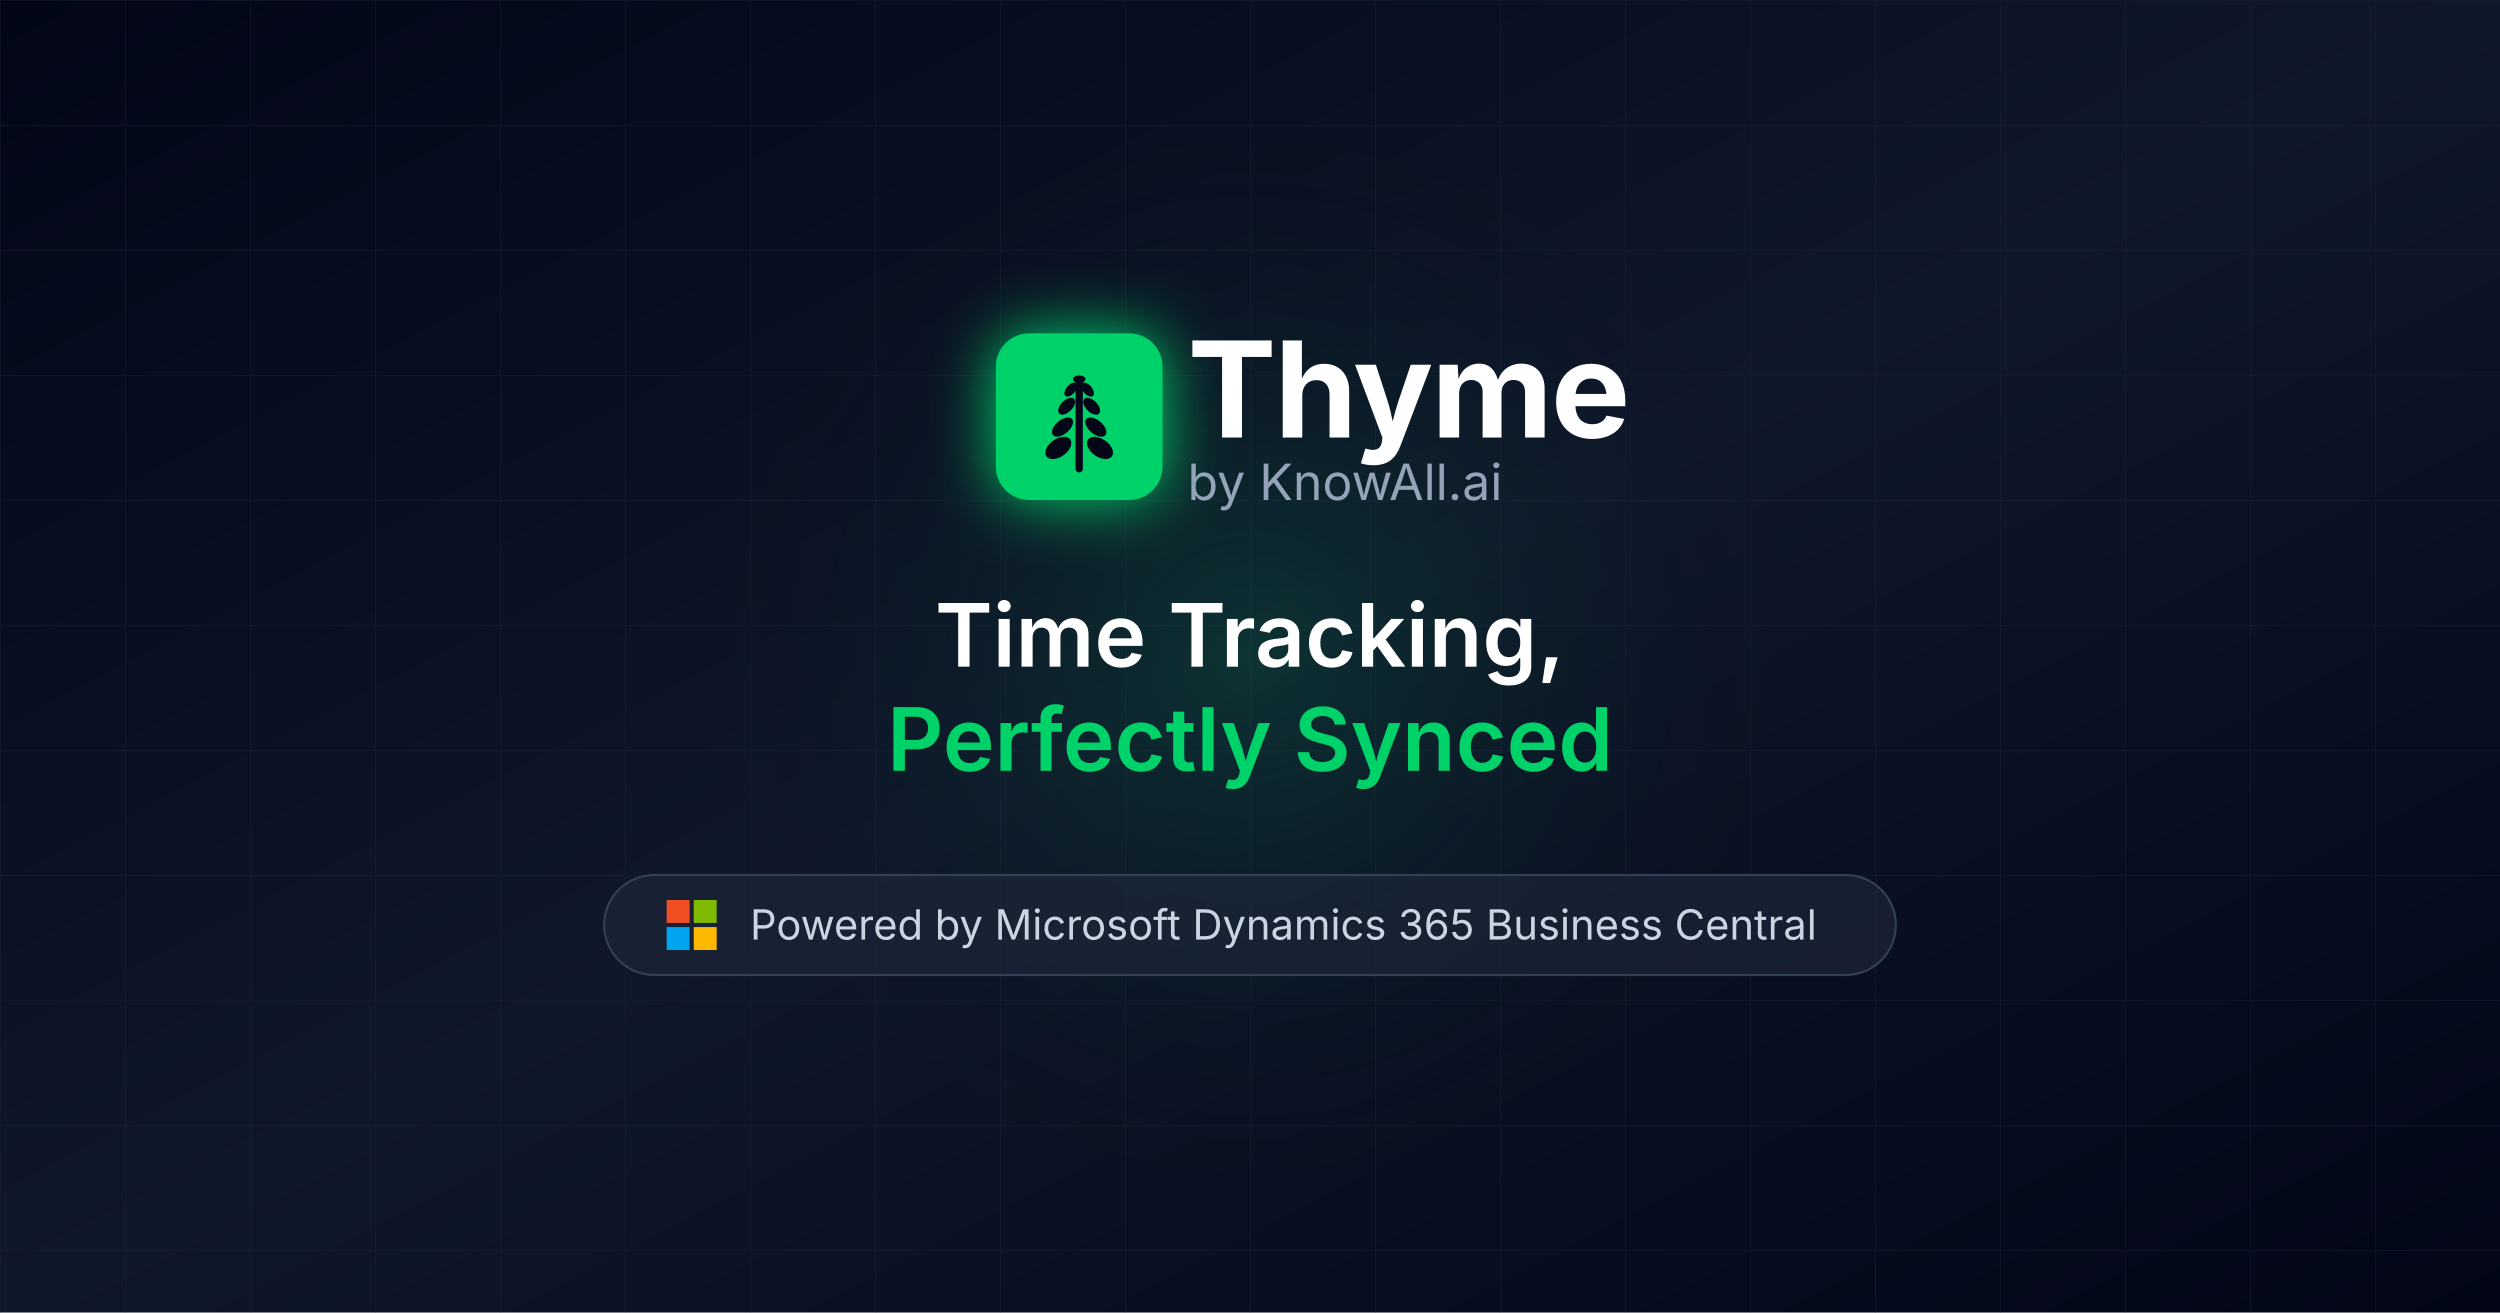
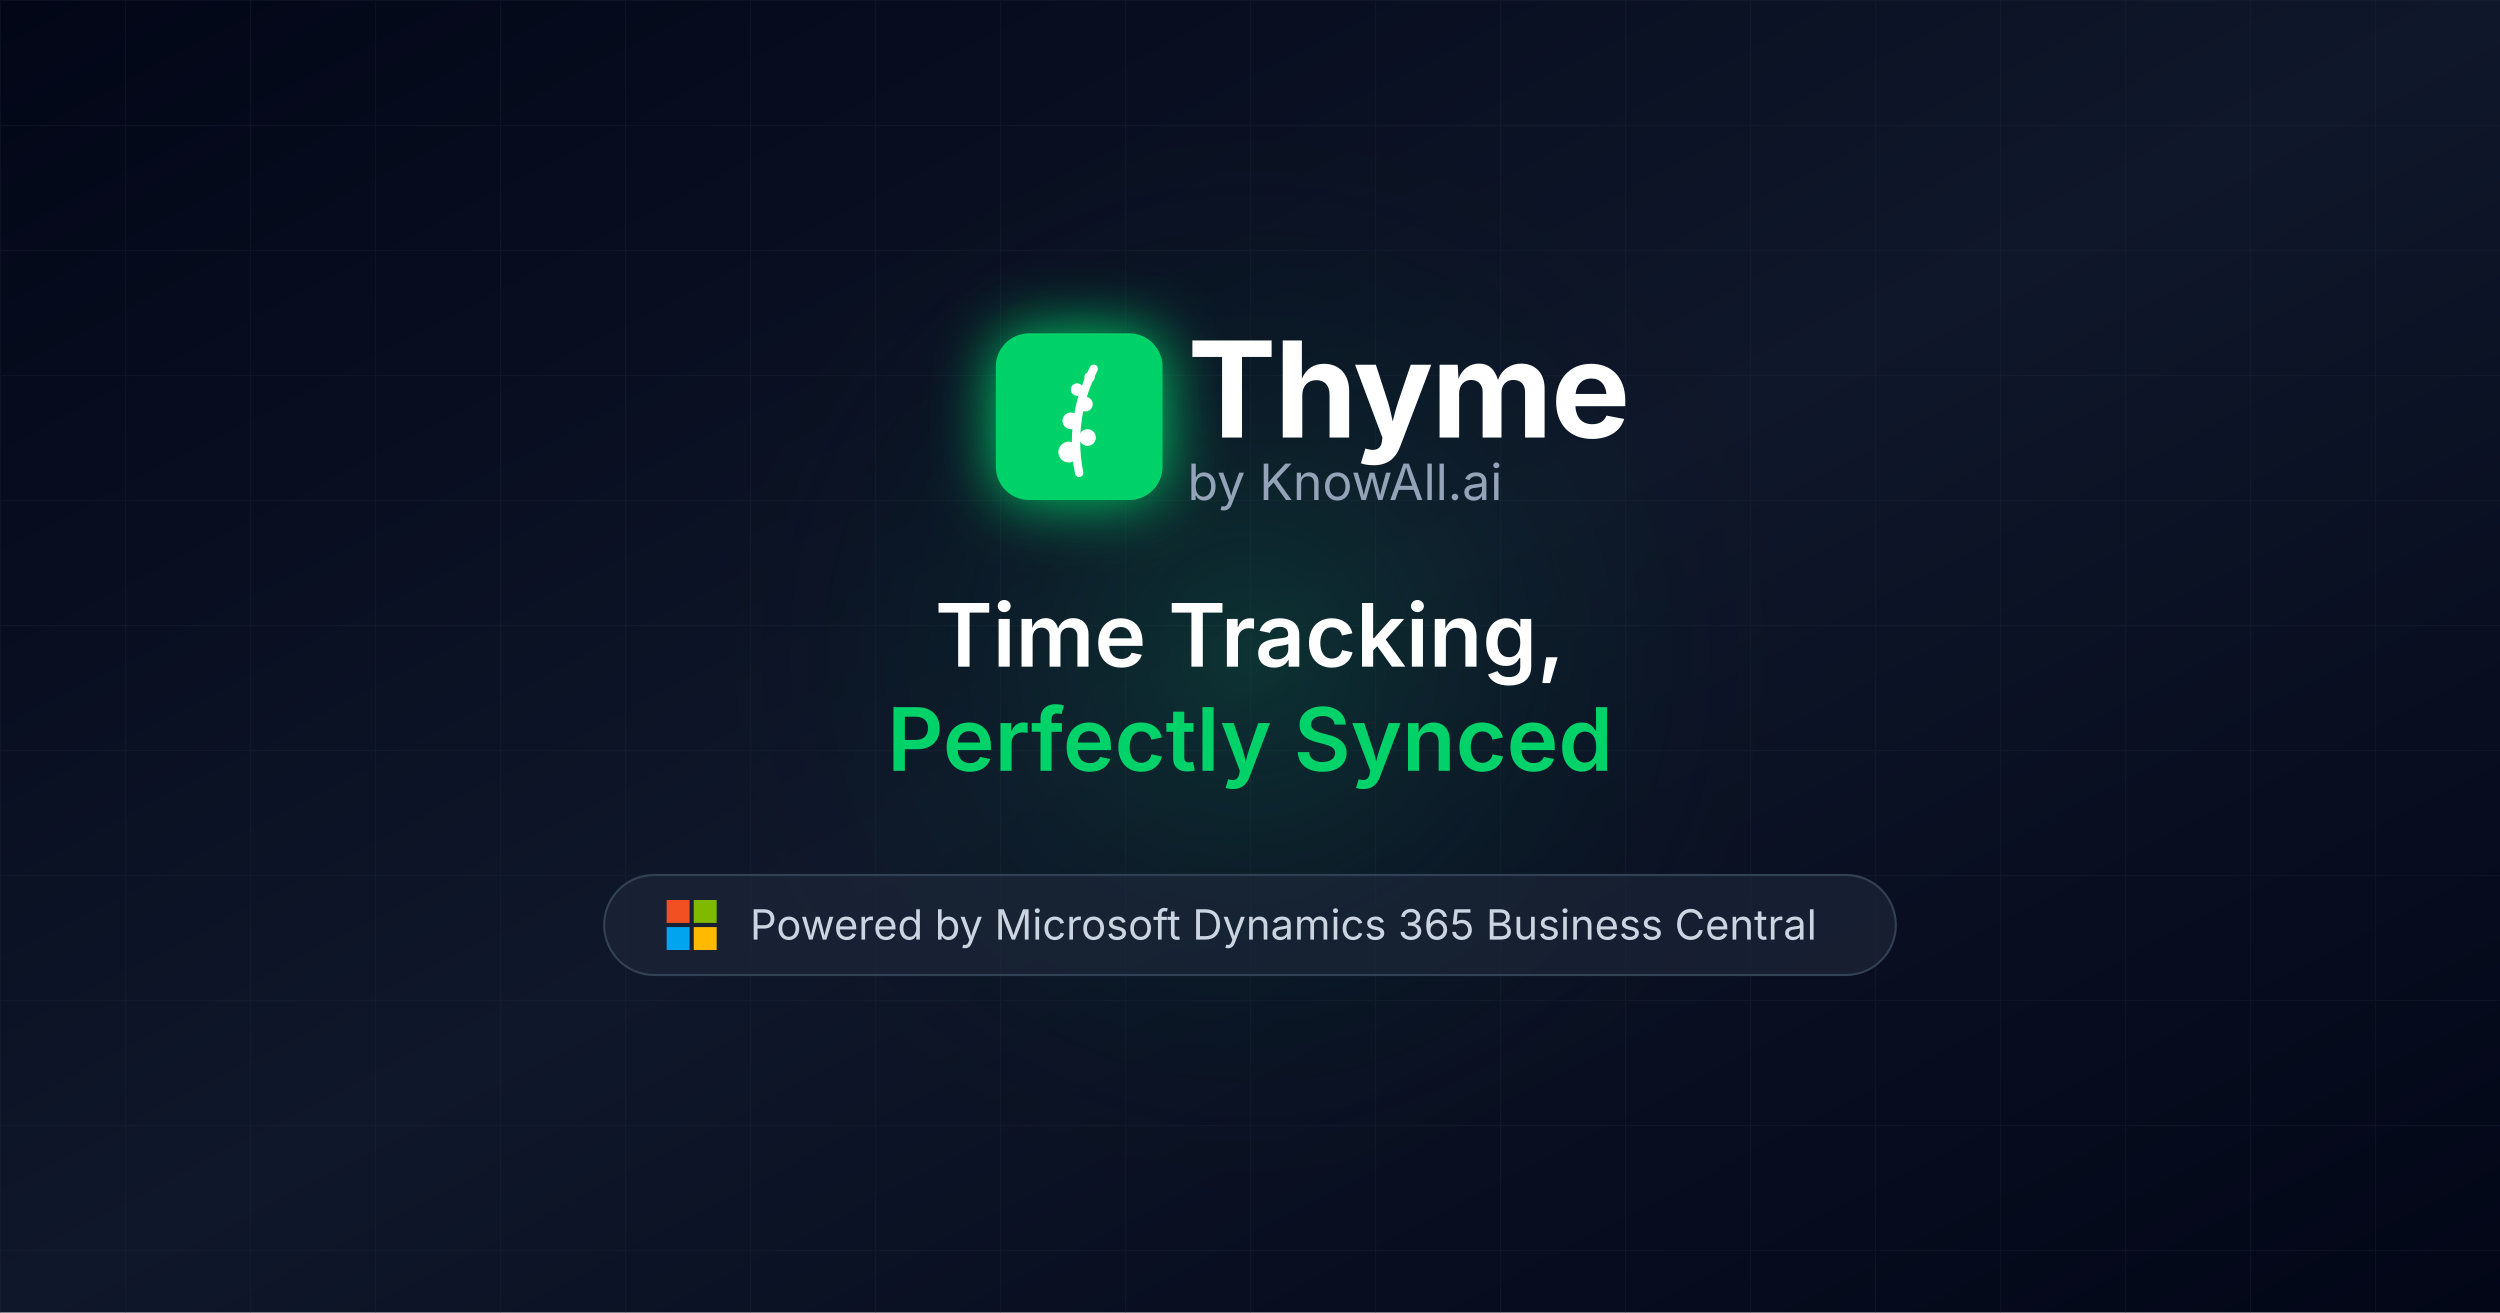
<svg xmlns="http://www.w3.org/2000/svg" width="1200" height="630" viewBox="0 0 1200 630" fill="none">
  <defs>
    <linearGradient id="bgGradient" x1="0%" y1="0%" x2="100%" y2="100%">
      <stop offset="0%" style="stop-color:#020617" />
      <stop offset="50%" style="stop-color:#0f172a" />
      <stop offset="100%" style="stop-color:#020617" />
    </linearGradient>
    <radialGradient id="glowGradient" cx="50%" cy="50%" r="50%">
      <stop offset="0%" style="stop-color:rgba(0,210,106,0.15)" />
      <stop offset="70%" style="stop-color:transparent" />
    </radialGradient>
    <filter id="greenGlow" x="-50%" y="-50%" width="200%" height="200%">
      <feGaussianBlur stdDeviation="15" result="coloredBlur" />
      <feMerge>
        <feMergeNode in="coloredBlur" />
        <feMergeNode in="SourceGraphic" />
      </feMerge>
    </filter>
  </defs>
  <rect width="1200" height="630" fill="url(#bgGradient)" />
  <g opacity="0.3">
    <pattern id="grid" width="60" height="60" patternUnits="userSpaceOnUse">
      <path d="M 60 0 L 0 0 0 60" fill="none" stroke="#1e293b" stroke-width="1" />
    </pattern>
    <rect width="1200" height="630" fill="url(#grid)" />
  </g>
  <ellipse cx="600" cy="315" rx="400" ry="400" fill="url(#glowGradient)" />
  <g filter="url(#greenGlow)">
    <rect x="478" y="160" width="80" height="80" rx="16" fill="#00D26A" />
  </g>
-   <g transform="translate(493, 175)">
-     <path d="M25 50C25 50 25 12 25 9" stroke="#020617" stroke-width="3.5" stroke-linecap="round" />
-     <ellipse cx="15" cy="40" rx="7" ry="4.3" fill="#020617" transform="rotate(-35 15 40)" />
-     <ellipse cx="35" cy="40" rx="7" ry="4.3" fill="#020617" transform="rotate(35 35 40)" />
-     <ellipse cx="17" cy="30" rx="6" ry="3.3" fill="#020617" transform="rotate(-40 17 30)" />
-     <ellipse cx="33" cy="30" rx="6" ry="3.3" fill="#020617" transform="rotate(40 33 30)" />
-     <ellipse cx="19" cy="20" rx="5" ry="2.8" fill="#020617" transform="rotate(-45 19 20)" />
-     <ellipse cx="31" cy="20" rx="5" ry="2.8" fill="#020617" transform="rotate(45 31 20)" />
-     <ellipse cx="21" cy="12" rx="4" ry="2.2" fill="#020617" transform="rotate(-50 21 12)" />
-     <ellipse cx="29" cy="12" rx="4" ry="2.2" fill="#020617" transform="rotate(50 29 12)" />
-     <ellipse cx="25" cy="7" rx="3" ry="1.8" fill="#020617" />
+   <g transform="translate(493, 172)">
+     <path d="M25 55 Q22 40 25 25 Q27 15 32 5" stroke="white" stroke-width="4" stroke-linecap="round" fill="none" />
+     <circle cx="20" cy="45" r="5" fill="white" />
+     <circle cx="29" cy="38" r="4" fill="white" />
+     <circle cx="21" cy="30" r="4" fill="white" />
+     <circle cx="28" cy="22" r="3.5" fill="white" />
+     <circle cx="24" cy="15" r="3" fill="white" />
+     <circle cx="30" cy="9" r="2.5" fill="white" />
  </g>
  <text x="570" y="210" font-family="Inter, system-ui, sans-serif" font-size="64" font-weight="700" fill="white" letter-spacing="-1">Thyme</text>
  <text x="570" y="240" font-family="Inter, system-ui, sans-serif" font-size="24" fill="#94a3b8">by KnowAll.ai</text>
  <text x="600" y="320" font-family="Inter, system-ui, sans-serif" font-size="42" font-weight="600" fill="white" text-anchor="middle">Time Tracking,</text>
  <text x="600" y="370" font-family="Inter, system-ui, sans-serif" font-size="42" font-weight="600" fill="#00D26A" text-anchor="middle">Perfectly Synced</text>
  <rect x="290" y="420" width="620" height="48" rx="24" fill="rgba(30,41,59,0.6)" stroke="#334155" stroke-width="1" />
  <g transform="translate(320, 432)">
    <rect x="0" y="0" width="11" height="11" fill="#F25022" />
    <rect x="13" y="0" width="11" height="11" fill="#7FBA00" />
    <rect x="0" y="13" width="11" height="11" fill="#00A4EF" />
    <rect x="13" y="13" width="11" height="11" fill="#FFB900" />
  </g>
  <text x="360" y="451" font-family="Inter, system-ui, sans-serif" font-size="20" fill="#cbd5e1">Powered by Microsoft Dynamics 365 Business Central</text>
</svg>
